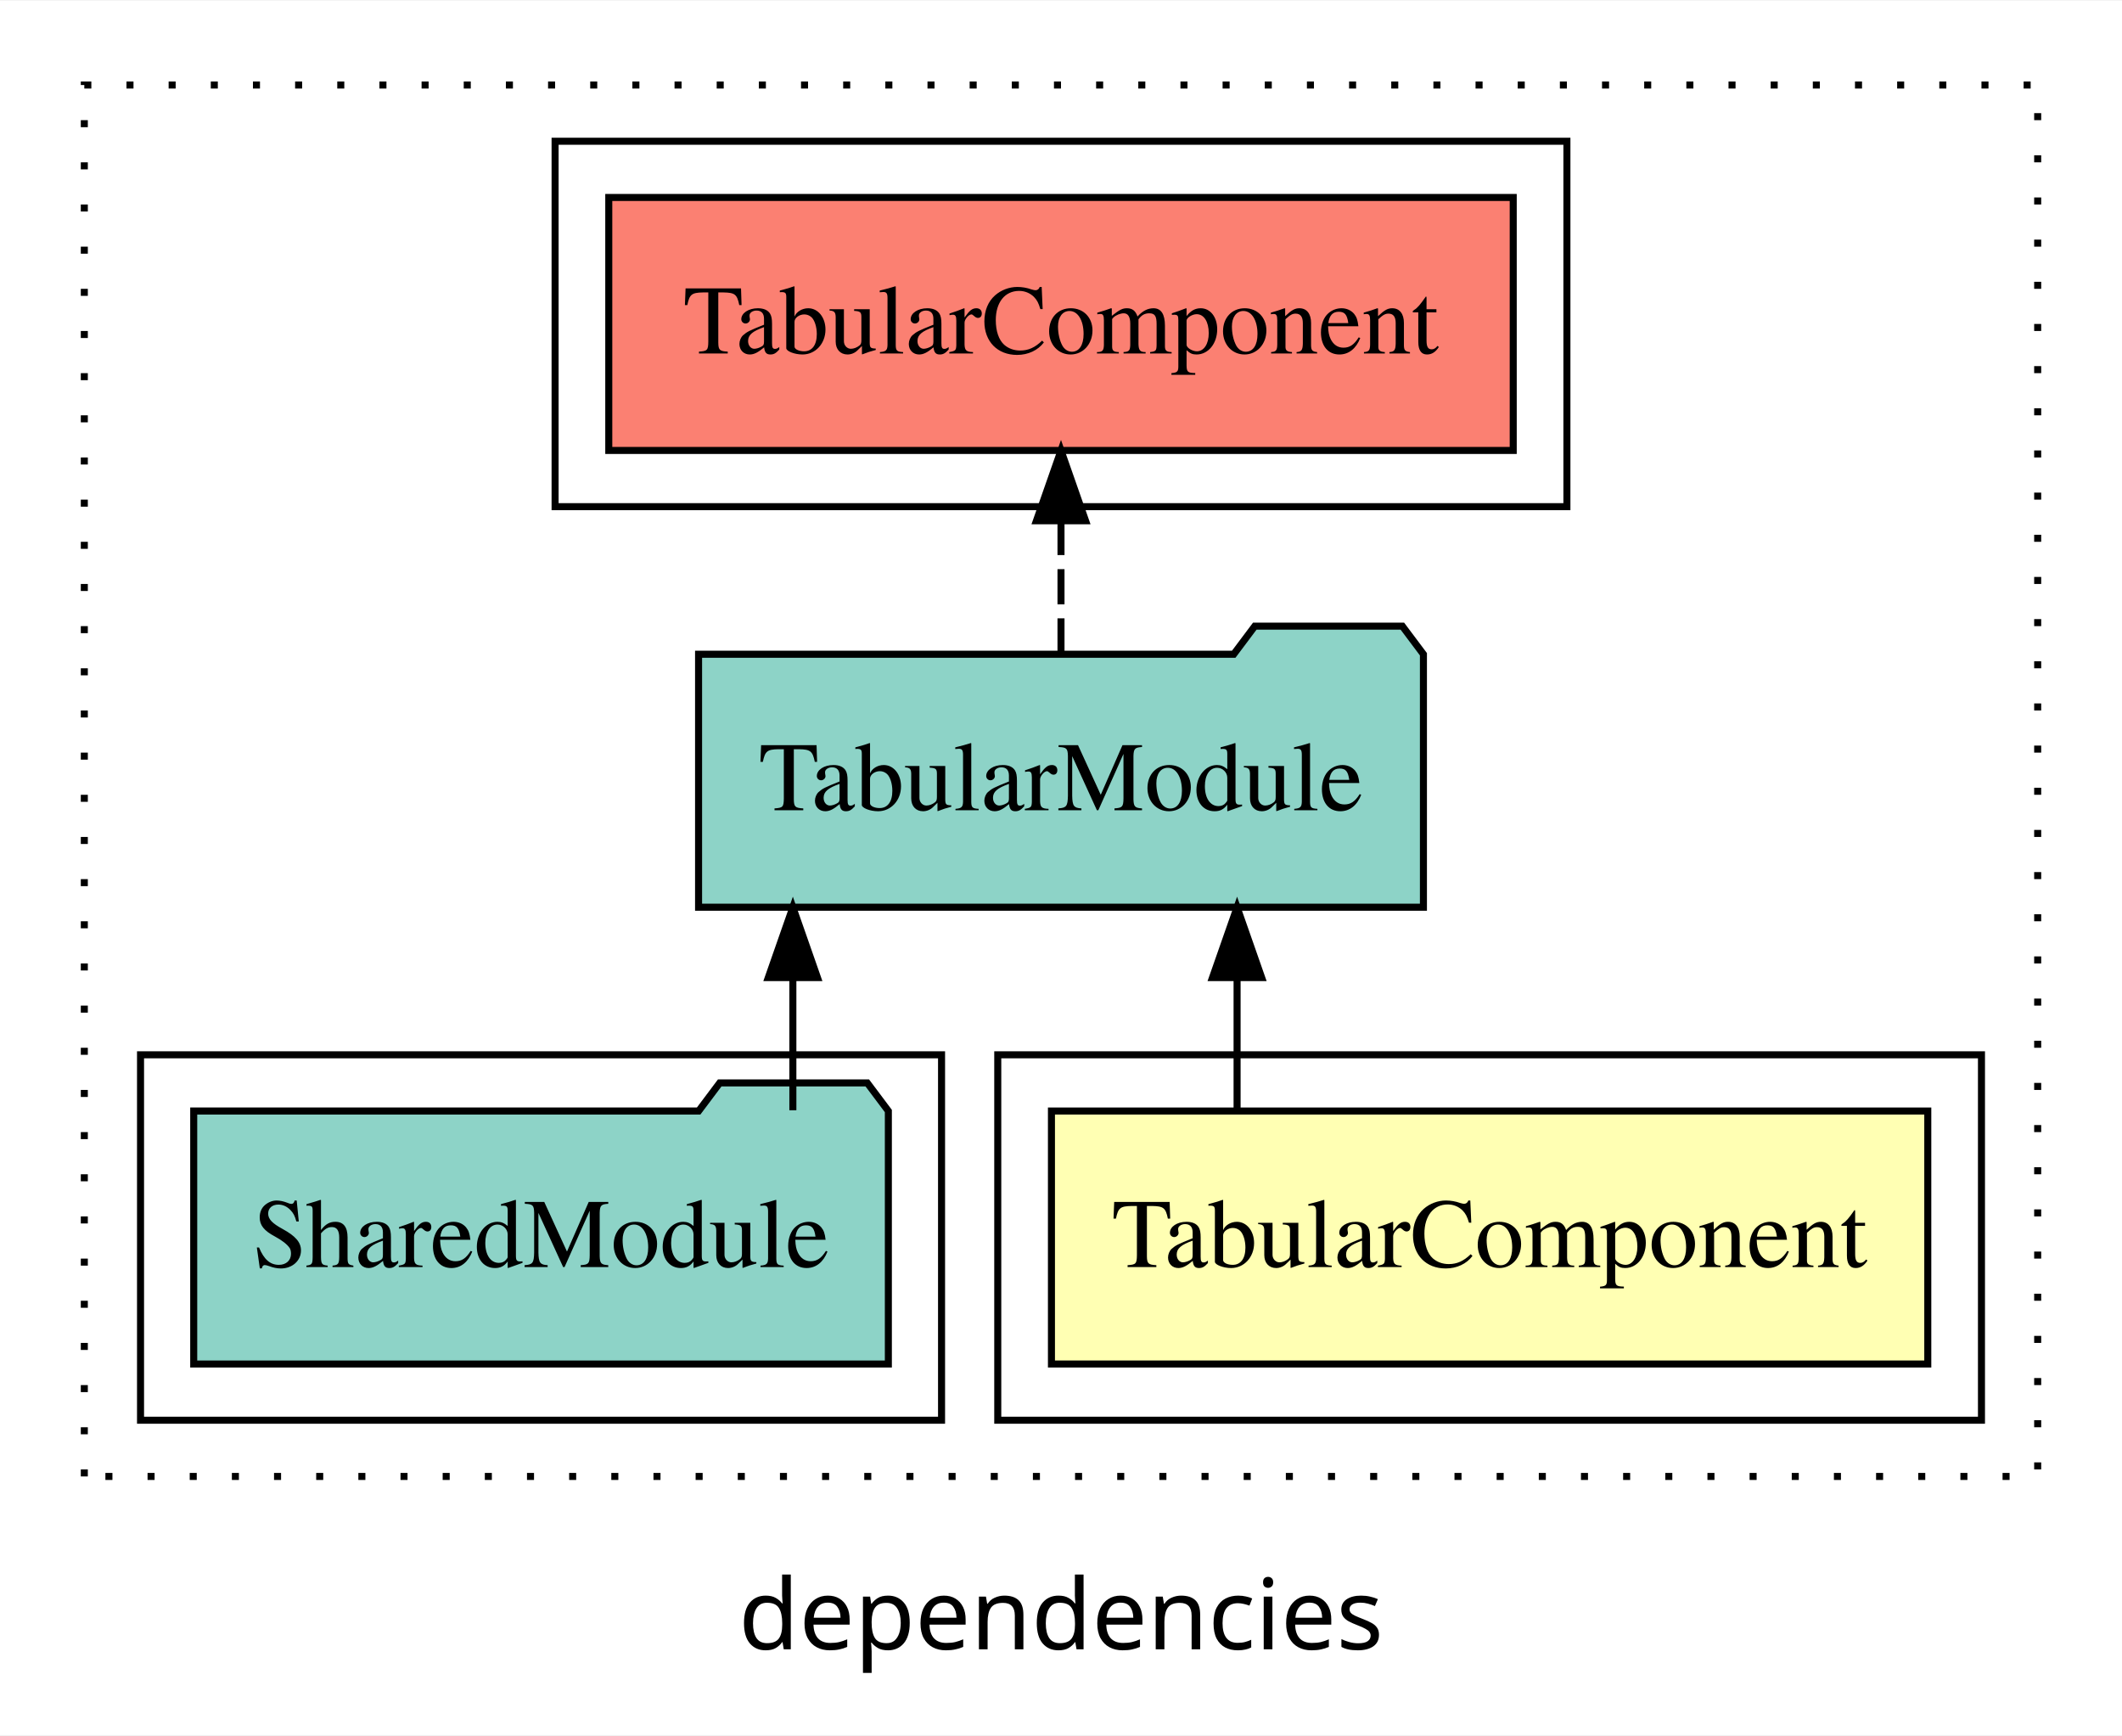
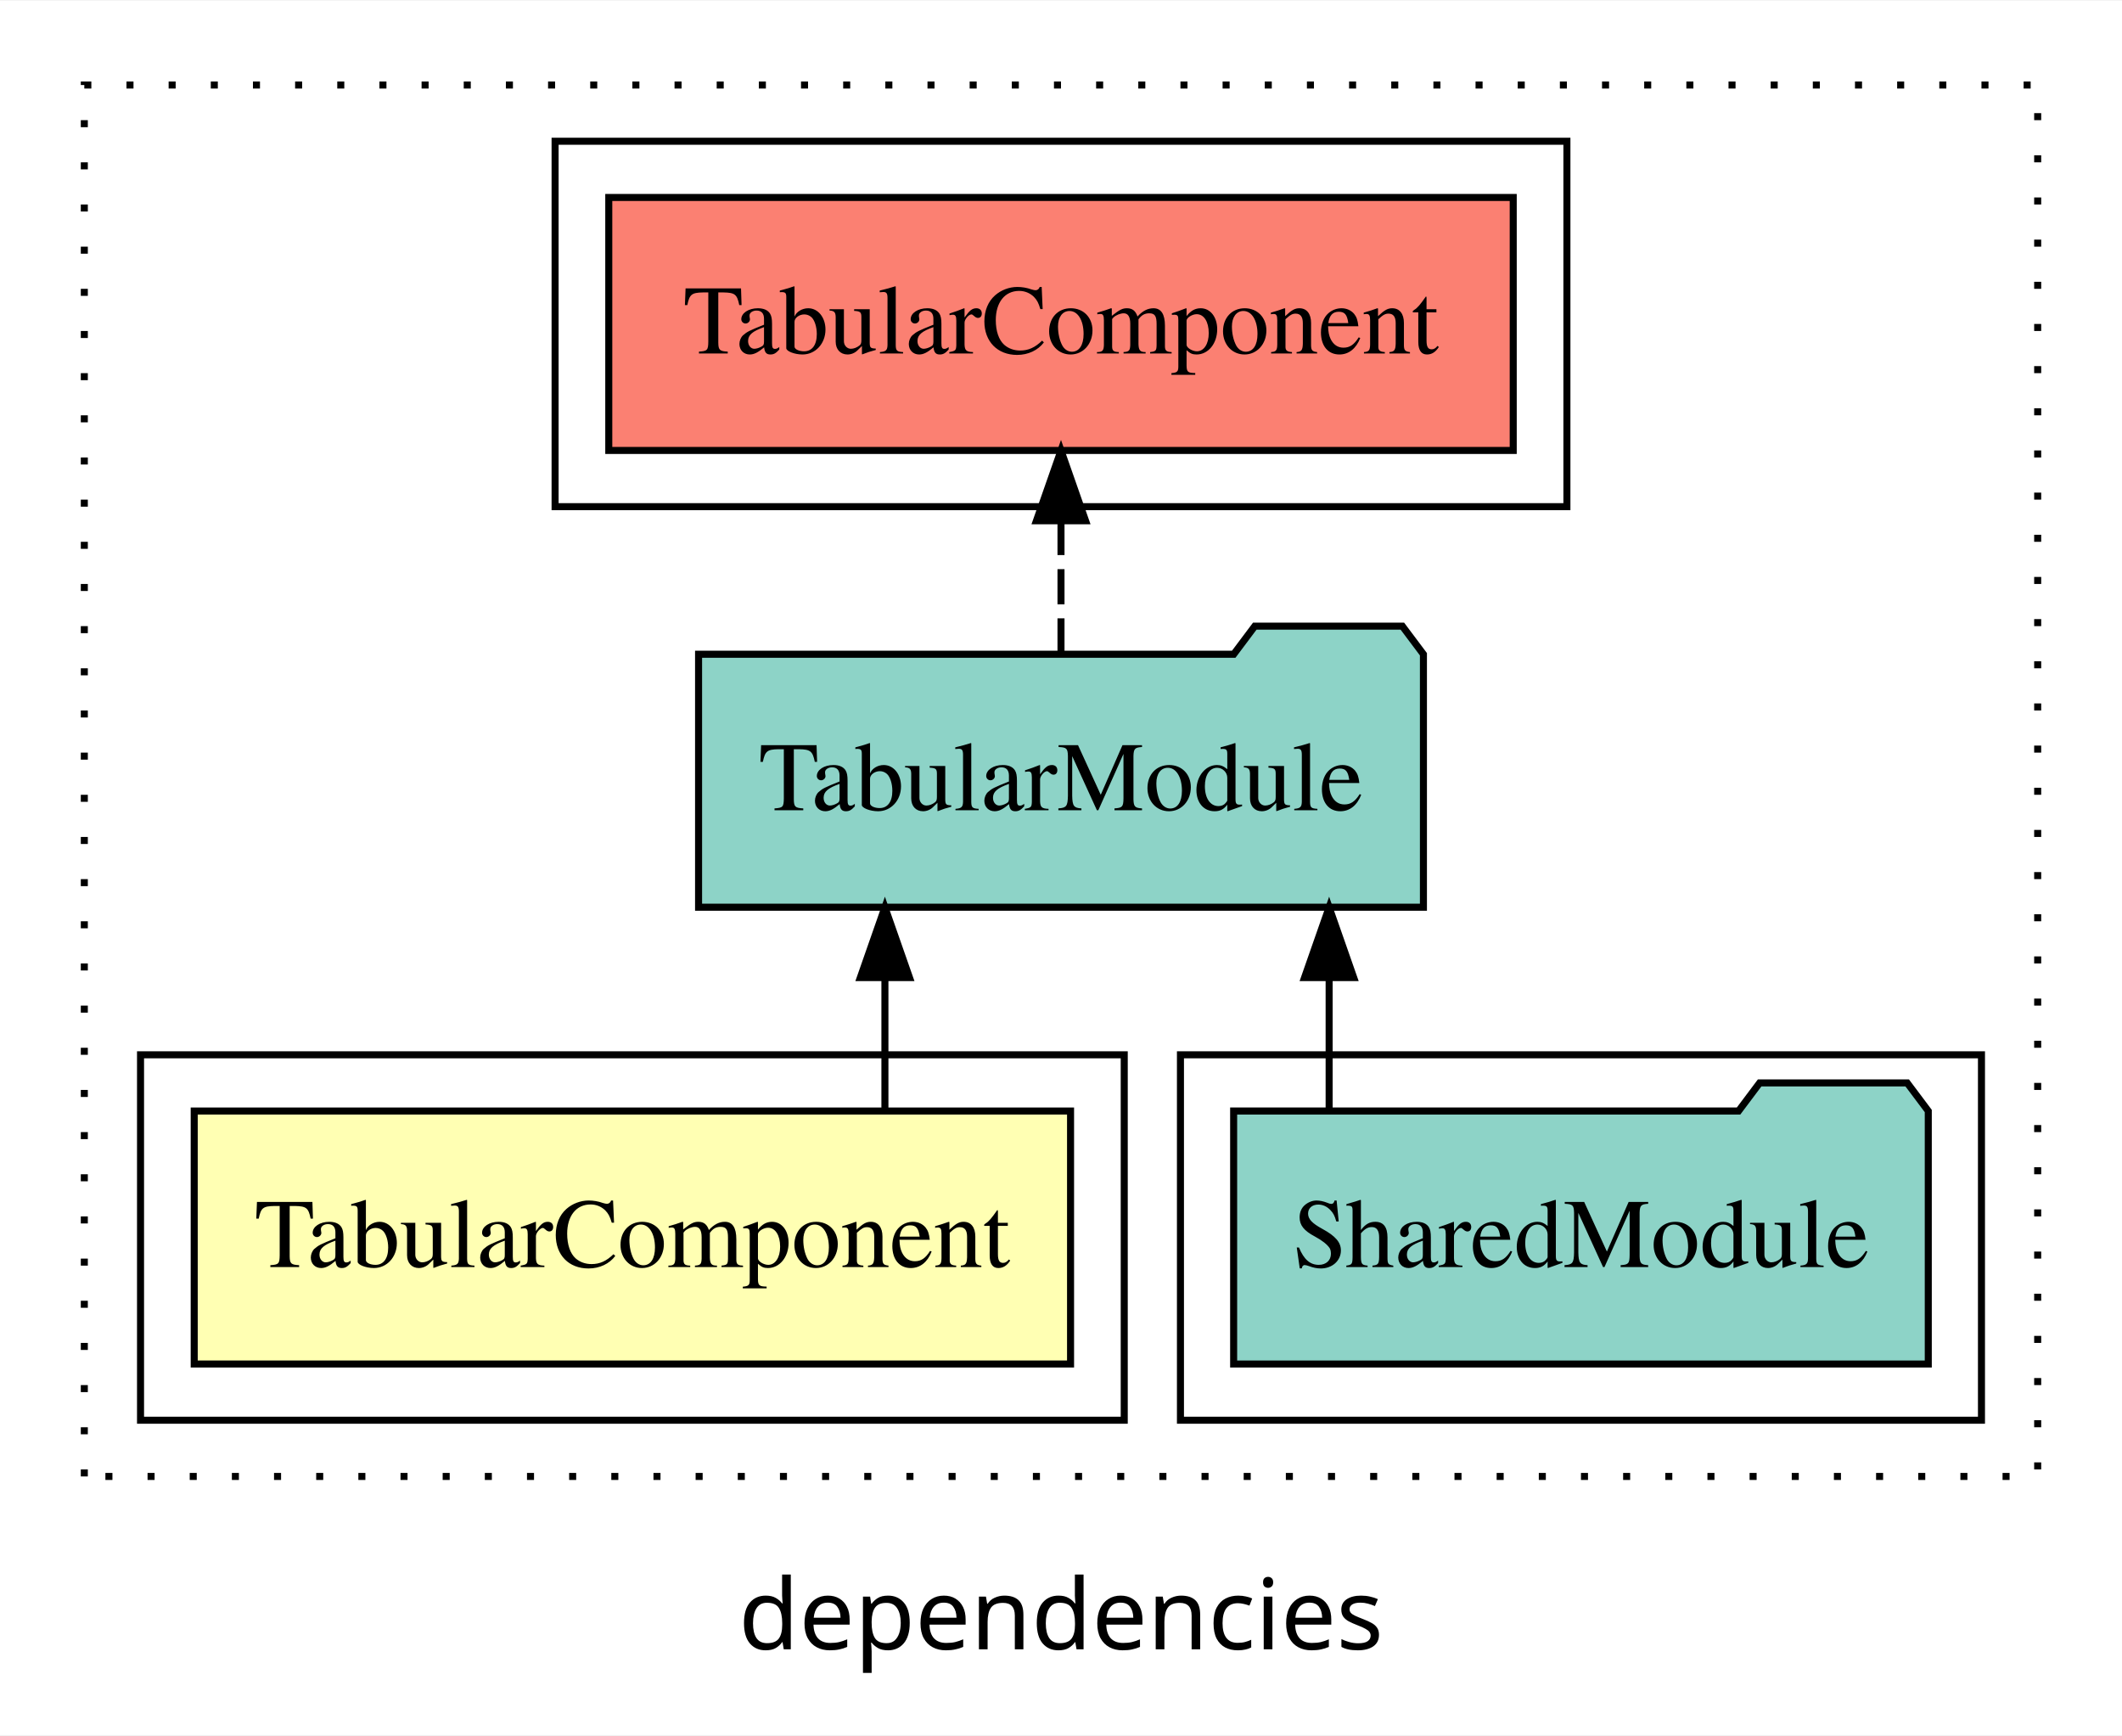
<svg xmlns="http://www.w3.org/2000/svg" width="302pt" height="247pt" viewBox="0.00 0.00 302.00 246.80">
  <g id="graph0" class="graph" transform="scale(1 1) rotate(0) translate(4 242.8)">
    <polygon fill="white" stroke="transparent" points="-4,4 -4,-242.8 298,-242.8 298,4 -4,4" />
    <text text-anchor="middle" x="147" y="-8.2" font-family="sans-serif" font-size="14.00">dependencies</text>
    <g id="clust1" class="cluster">
      <polygon fill="none" stroke="black" stroke-dasharray="1,5" points="8,-32.8 8,-230.8 286,-230.8 286,-32.8 8,-32.8" />
    </g>
-     <g id="clust2" class="cluster">
-       <polygon fill="none" stroke="black" points="138,-40.8 138,-92.8 278,-92.8 278,-40.8 138,-40.8" />
-     </g>
    <g id="clust5" class="cluster">
      <polygon fill="none" stroke="black" points="75,-170.8 75,-222.8 219,-222.8 219,-170.8 75,-170.8" />
    </g>
    <g id="clust4" class="cluster">
-       <polygon fill="none" stroke="black" points="16,-40.8 16,-92.8 130,-92.8 130,-40.8 16,-40.8" />
+       <polygon fill="none" stroke="black" points="164,-40.8 164,-92.8 278,-92.8 278,-40.8 164,-40.8" />
+     </g>
+     <g id="clust2" class="cluster">
+       <polygon fill="none" stroke="black" points="16,-40.8 16,-92.8 156,-92.8 156,-40.8 16,-40.8" />
    </g>
    <g id="node1" class="node">
-       <polygon fill="#ffffb3" stroke="black" points="270.36,-84.8 145.64,-84.8 145.64,-48.8 270.36,-48.8 270.36,-84.8" />
-       <text text-anchor="middle" x="208" y="-62.6" font-family="Times,serif" font-size="14.00">TabularComponent</text>
+       <polygon fill="#ffffb3" stroke="black" points="148.36,-84.8 23.64,-84.8 23.64,-48.8 148.36,-48.8 148.36,-84.8" />
+       <text text-anchor="middle" x="86" y="-62.6" font-family="Times,serif" font-size="14.00">TabularComponent</text>
    </g>
    <g id="node2" class="node">
      <polygon fill="#8dd3c7" stroke="black" points="198.58,-149.8 195.58,-153.8 174.58,-153.8 171.58,-149.8 95.42,-149.8 95.42,-113.8 198.58,-113.8 198.58,-149.8" />
      <text text-anchor="middle" x="147" y="-127.6" font-family="Times,serif" font-size="14.00">TabularModule</text>
    </g>
    <g id="edge1" class="edge">
-       <path fill="none" stroke="black" d="M172.06,-84.91C172.06,-84.91 172.06,-103.79 172.06,-103.79" />
-       <polygon fill="black" stroke="black" points="168.56,-103.79 172.06,-113.79 175.56,-103.79 168.56,-103.79" />
+       <path fill="none" stroke="black" d="M121.94,-84.91C121.94,-84.91 121.94,-103.79 121.94,-103.79" />
+       <polygon fill="black" stroke="black" points="118.44,-103.79 121.94,-113.79 125.44,-103.79 118.44,-103.79" />
    </g>
    <g id="node4" class="node">
      <polygon fill="#fb8072" stroke="black" points="211.36,-214.8 82.64,-214.8 82.64,-178.8 211.36,-178.8 211.36,-214.8" />
      <text text-anchor="middle" x="147" y="-192.6" font-family="Times,serif" font-size="14.00">TabularComponent </text>
    </g>
    <g id="edge3" class="edge">
      <path fill="none" stroke="black" stroke-dasharray="5,2" d="M147,-149.91C147,-149.91 147,-168.79 147,-168.79" />
      <polygon fill="black" stroke="black" points="143.5,-168.79 147,-178.79 150.5,-168.79 143.5,-168.79" />
    </g>
    <g id="node3" class="node">
-       <polygon fill="#8dd3c7" stroke="black" points="122.43,-84.8 119.43,-88.8 98.43,-88.8 95.43,-84.8 23.57,-84.8 23.57,-48.8 122.43,-48.8 122.43,-84.8" />
-       <text text-anchor="middle" x="73" y="-62.6" font-family="Times,serif" font-size="14.00">SharedModule</text>
+       <polygon fill="#8dd3c7" stroke="black" points="270.43,-84.8 267.43,-88.8 246.43,-88.8 243.43,-84.8 171.57,-84.8 171.57,-48.8 270.43,-48.8 270.43,-84.8" />
+       <text text-anchor="middle" x="221" y="-62.6" font-family="Times,serif" font-size="14.00">SharedModule</text>
    </g>
    <g id="edge2" class="edge">
-       <path fill="none" stroke="black" d="M108.84,-84.91C108.84,-84.91 108.84,-103.79 108.84,-103.79" />
-       <polygon fill="black" stroke="black" points="105.34,-103.79 108.84,-113.79 112.34,-103.79 105.34,-103.79" />
+       <path fill="none" stroke="black" d="M185.16,-84.91C185.16,-84.91 185.16,-103.79 185.16,-103.79" />
+       <polygon fill="black" stroke="black" points="181.66,-103.79 185.16,-113.79 188.66,-103.79 181.66,-103.79" />
    </g>
  </g>
</svg>
